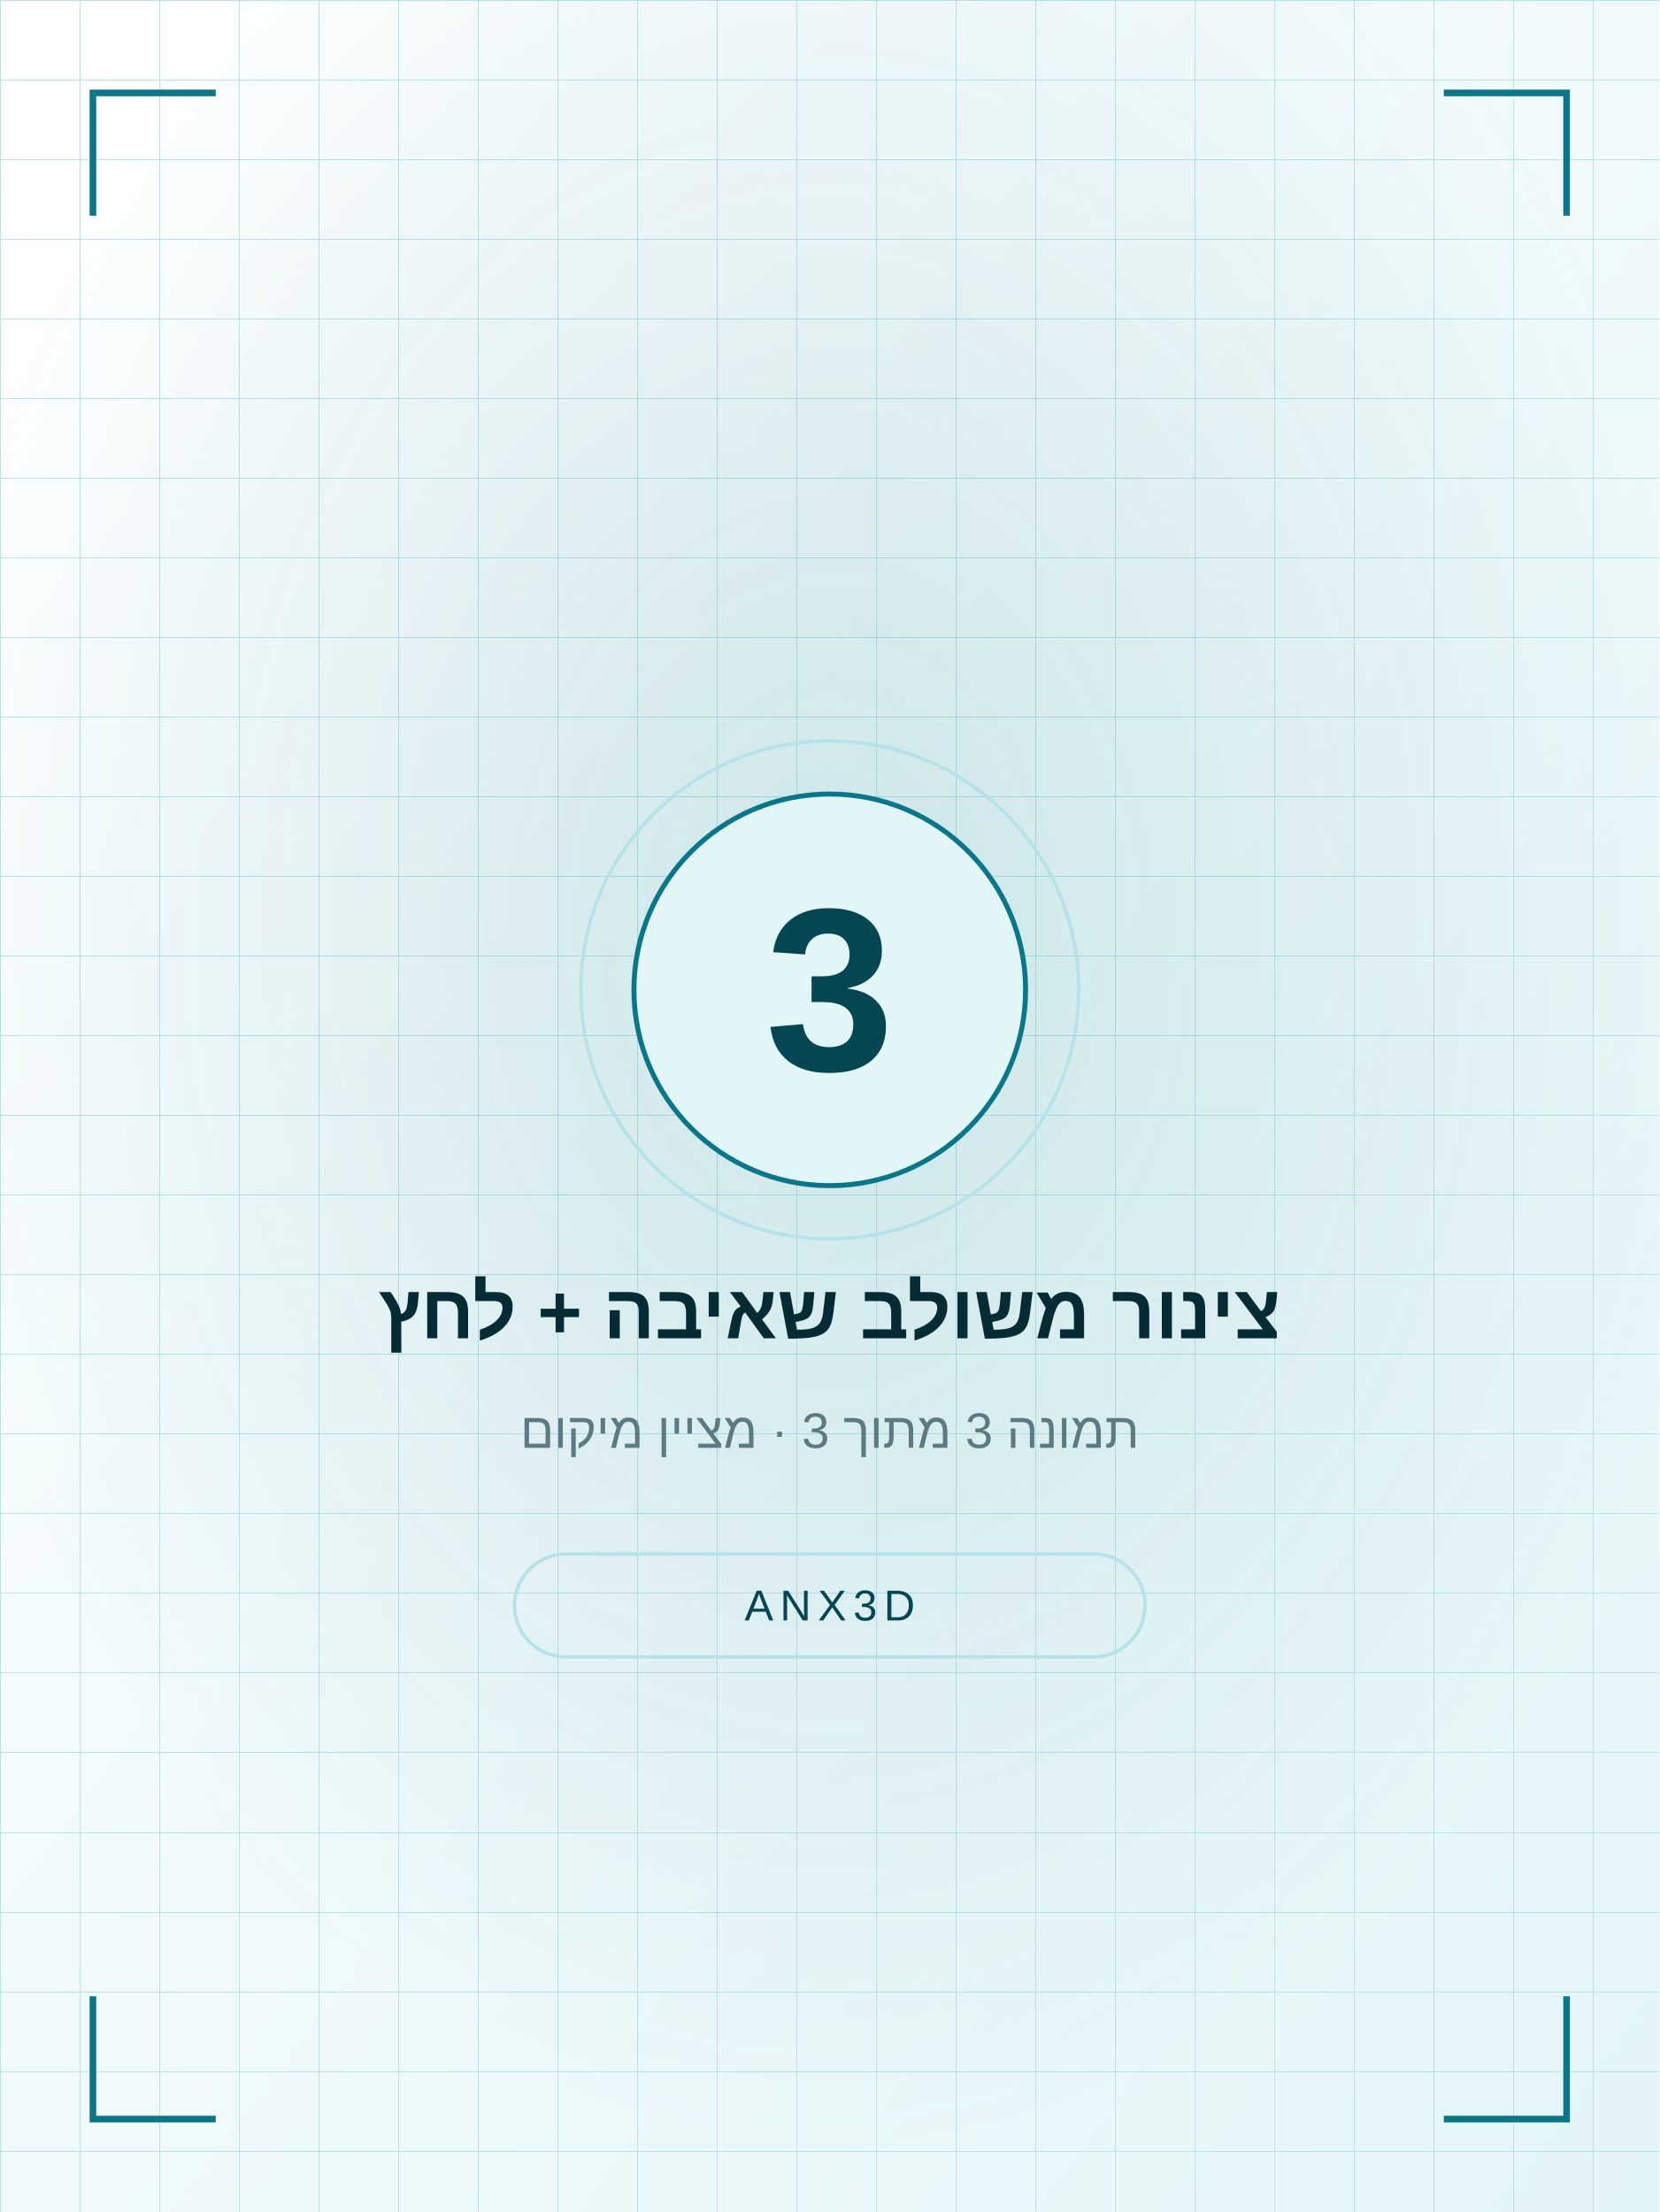
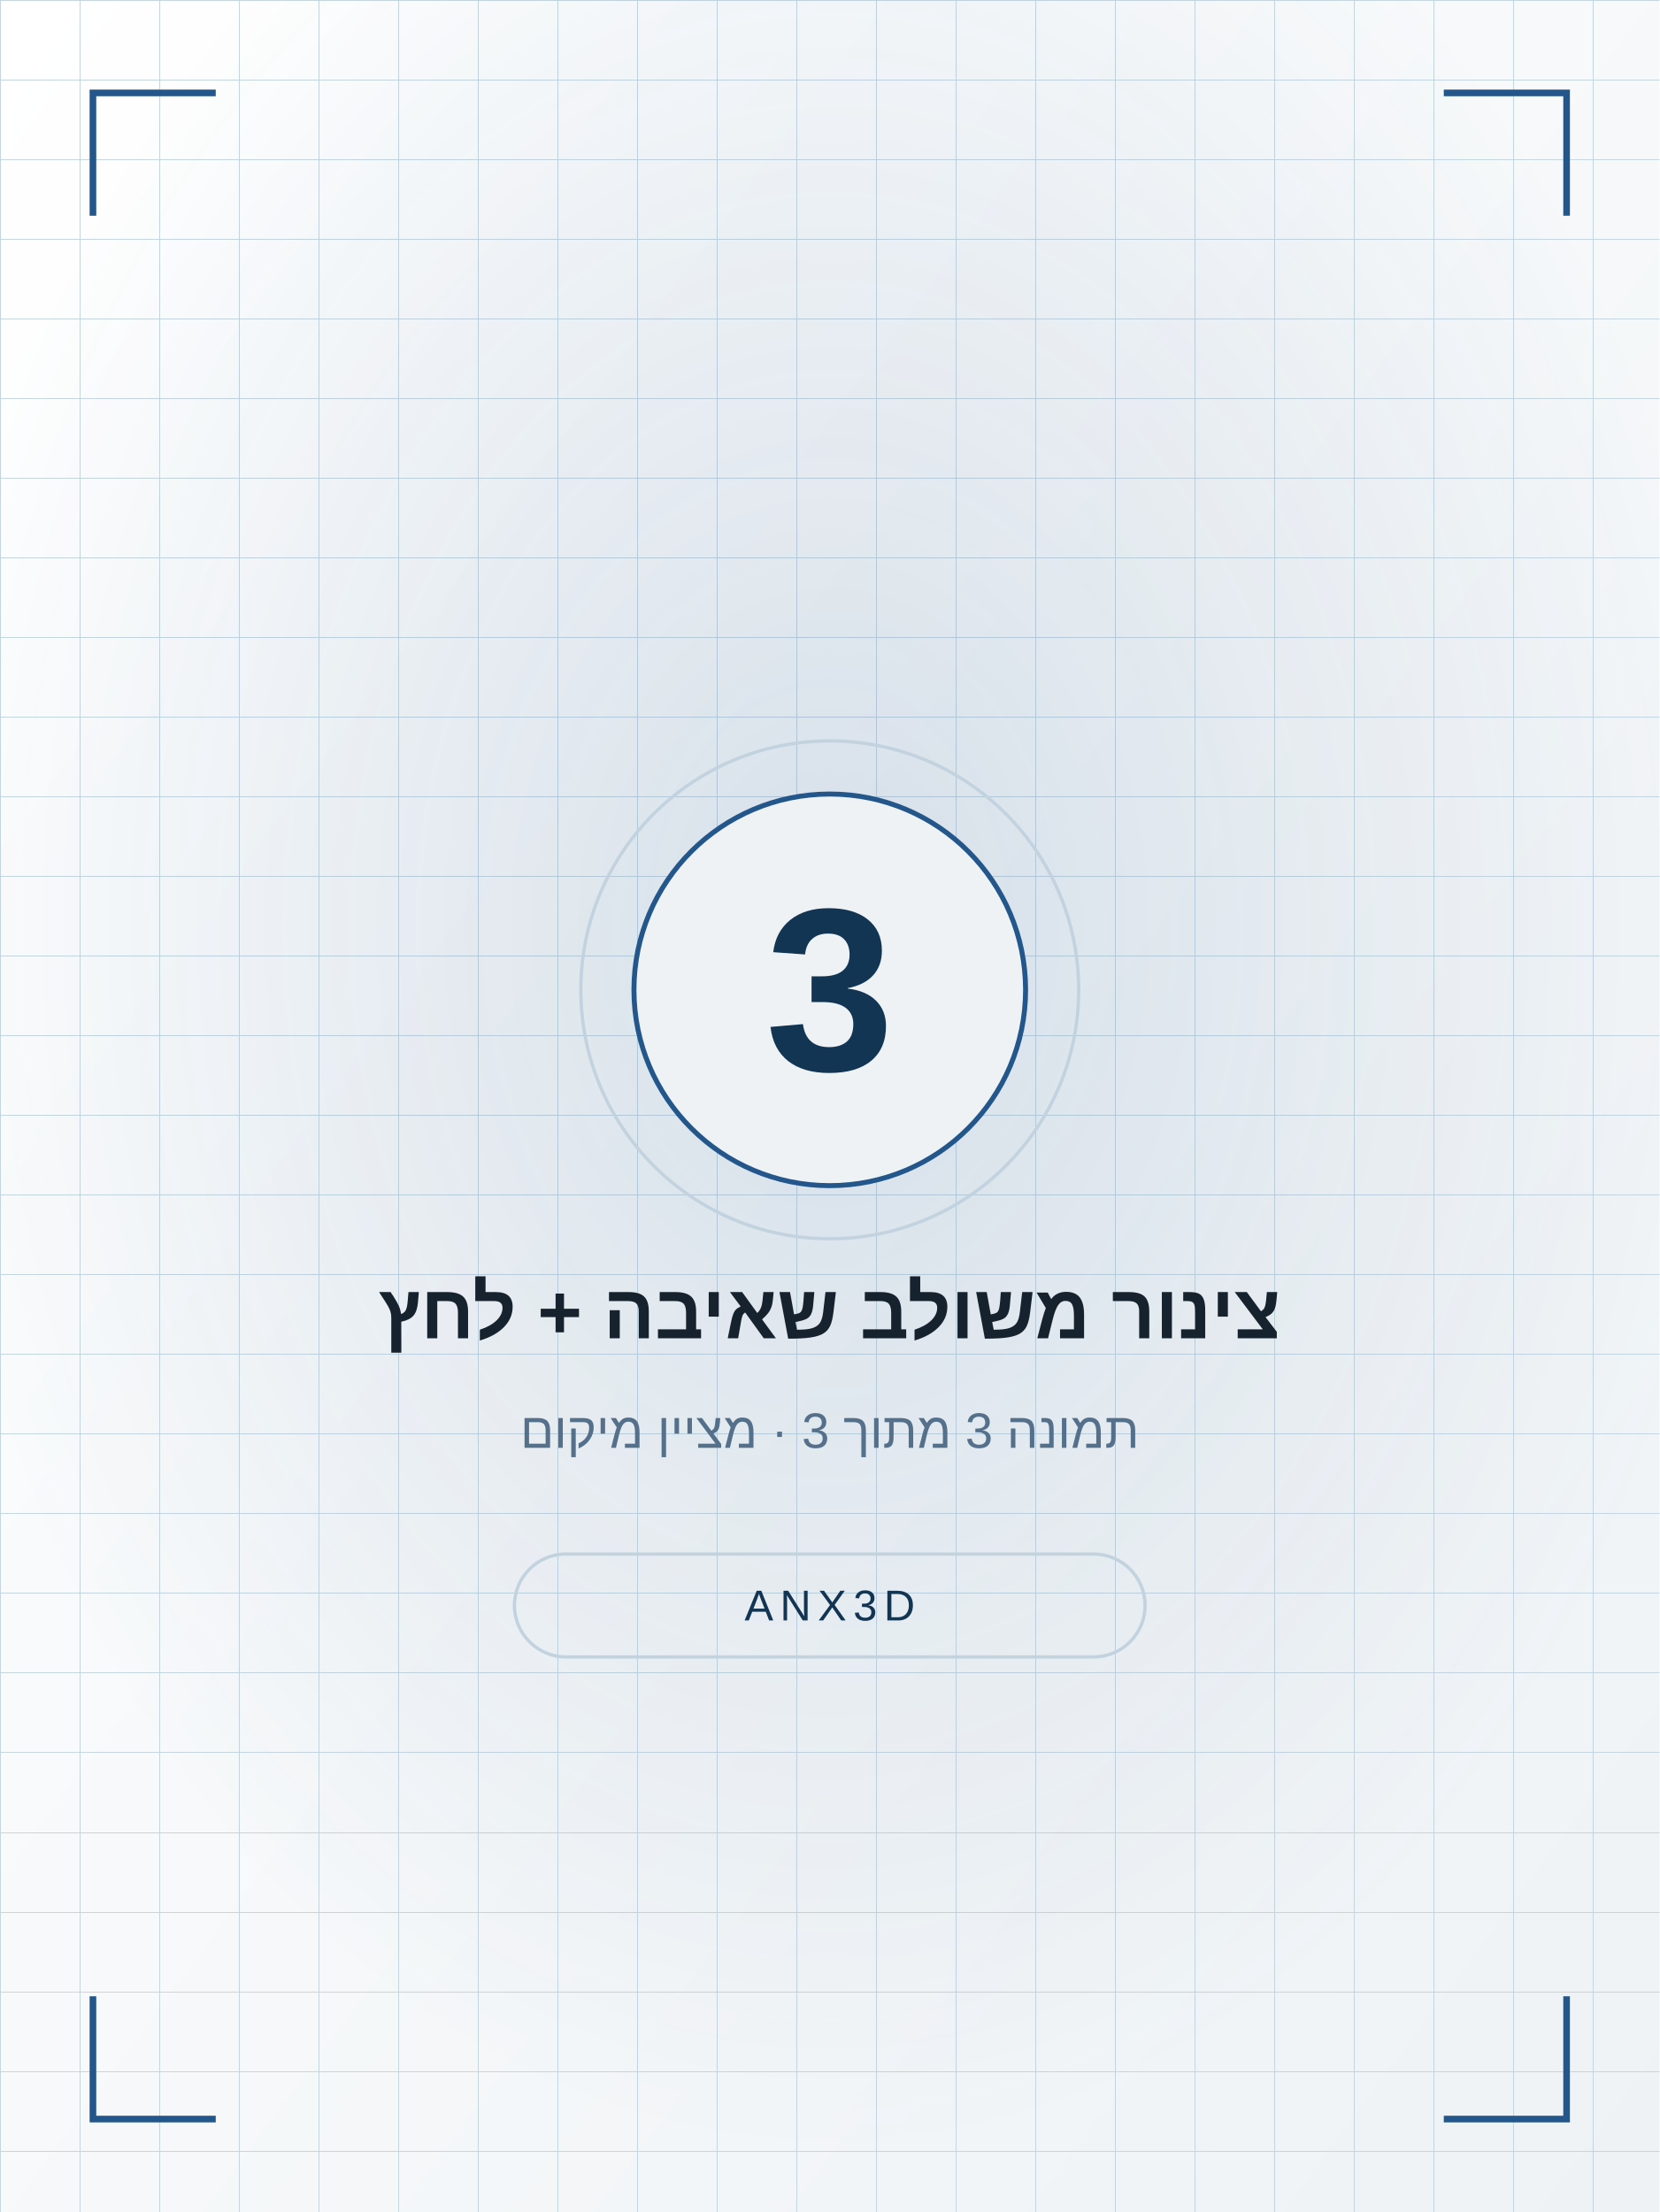
<svg xmlns="http://www.w3.org/2000/svg" width="1000" height="1333" viewBox="0 0 1000 1333" role="img" aria-label="צינור משולב שאיבה + לחץ — תמונה 3 מתוך 3 (מציין מיקום)">
  <defs>
    <linearGradient id="bg" x1="0" y1="0" x2="1" y2="1">
      <stop offset="0%" stop-color="#ffffff" />
-       <stop offset="100%" stop-color="#e2f5f7" />
+       <stop offset="100%" stop-color="#eef2f5" />
    </linearGradient>
    <pattern id="grid" width="48" height="48" patternUnits="userSpaceOnUse">
-       <path d="M48 0H0V48" fill="none" stroke="#b4e2e8" stroke-width="1" />
+       <path d="M48 0H0V48" fill="none" stroke="#c2d3df" stroke-width="1" />
    </pattern>
    <radialGradient id="glow" cx="50%" cy="42%" r="55%">
-       <stop offset="0%" stop-color="#097789" stop-opacity="0.16" />
-       <stop offset="100%" stop-color="#097789" stop-opacity="0" />
+       <stop offset="0%" stop-color="#23568b" stop-opacity="0.16" />
+       <stop offset="100%" stop-color="#23568b" stop-opacity="0" />
    </radialGradient>
  </defs>
  <rect width="1000" height="1333" fill="url(#bg)" />
  <rect width="1000" height="1333" fill="url(#grid)" />
  <rect width="1000" height="1333" fill="url(#glow)" />
-   <path d="M56 128V56h72" fill="none" stroke="#097789" stroke-width="4" stroke-linecap="square" />
-   <path d="M872 56h72v72" fill="none" stroke="#097789" stroke-width="4" stroke-linecap="square" />
-   <path d="M944 1205v72h-72" fill="none" stroke="#097789" stroke-width="4" stroke-linecap="square" />
-   <path d="M128 1277H56v-72" fill="none" stroke="#097789" stroke-width="4" stroke-linecap="square" />
-   <circle cx="500" cy="596.5" r="150" fill="none" stroke="#b4e2e8" stroke-width="2" />
-   <circle cx="500" cy="596.5" r="118" fill="#e2f5f7" stroke="#097789" stroke-width="3" />
-   <text x="500" y="596.5" text-anchor="middle" dominant-baseline="central" font-family="Heebo, Arial, sans-serif" font-size="140" font-weight="700" fill="#044652">3</text>
-   <text x="500" y="806.5" text-anchor="middle" direction="rtl" font-family="Heebo, Arial, sans-serif" font-size="46" font-weight="700" fill="#052c34">צינור משולב שאיבה + לחץ</text>
-   <text x="500" y="872.5" text-anchor="middle" direction="rtl" font-family="Heebo, Arial, sans-serif" font-size="30" fill="#5b7a82">תמונה 3 מתוך 3 · מציין מיקום</text>
-   <rect x="310" y="936.5" width="380" height="62" rx="31" fill="none" stroke="#b4e2e8" stroke-width="2" />
-   <text x="500" y="967.5" text-anchor="middle" dominant-baseline="central" font-family="Heebo, Arial, sans-serif" font-size="26" letter-spacing="4" fill="#044652">ANX3D</text>
+   <path d="M56 128V56h72" fill="none" stroke="#23568b" stroke-width="4" stroke-linecap="square" />
+   <path d="M872 56h72v72" fill="none" stroke="#23568b" stroke-width="4" stroke-linecap="square" />
+   <path d="M944 1205v72h-72" fill="none" stroke="#23568b" stroke-width="4" stroke-linecap="square" />
+   <path d="M128 1277H56v-72" fill="none" stroke="#23568b" stroke-width="4" stroke-linecap="square" />
+   <circle cx="500" cy="596.5" r="150" fill="none" stroke="#c2d3df" stroke-width="2" />
+   <circle cx="500" cy="596.5" r="118" fill="#eef2f5" stroke="#23568b" stroke-width="3" />
+   <text x="500" y="596.5" text-anchor="middle" dominant-baseline="central" font-family="Heebo, Arial, sans-serif" font-size="140" font-weight="700" fill="#123554">3</text>
+   <text x="500" y="806.5" text-anchor="middle" direction="rtl" font-family="Heebo, Arial, sans-serif" font-size="46" font-weight="700" fill="#16232e">צינור משולב שאיבה + לחץ</text>
+   <text x="500" y="872.5" text-anchor="middle" direction="rtl" font-family="Heebo, Arial, sans-serif" font-size="30" fill="#55708a">תמונה 3 מתוך 3 · מציין מיקום</text>
+   <rect x="310" y="936.5" width="380" height="62" rx="31" fill="none" stroke="#c2d3df" stroke-width="2" />
+   <text x="500" y="967.5" text-anchor="middle" dominant-baseline="central" font-family="Heebo, Arial, sans-serif" font-size="26" letter-spacing="4" fill="#123554">ANX3D</text>
</svg>
